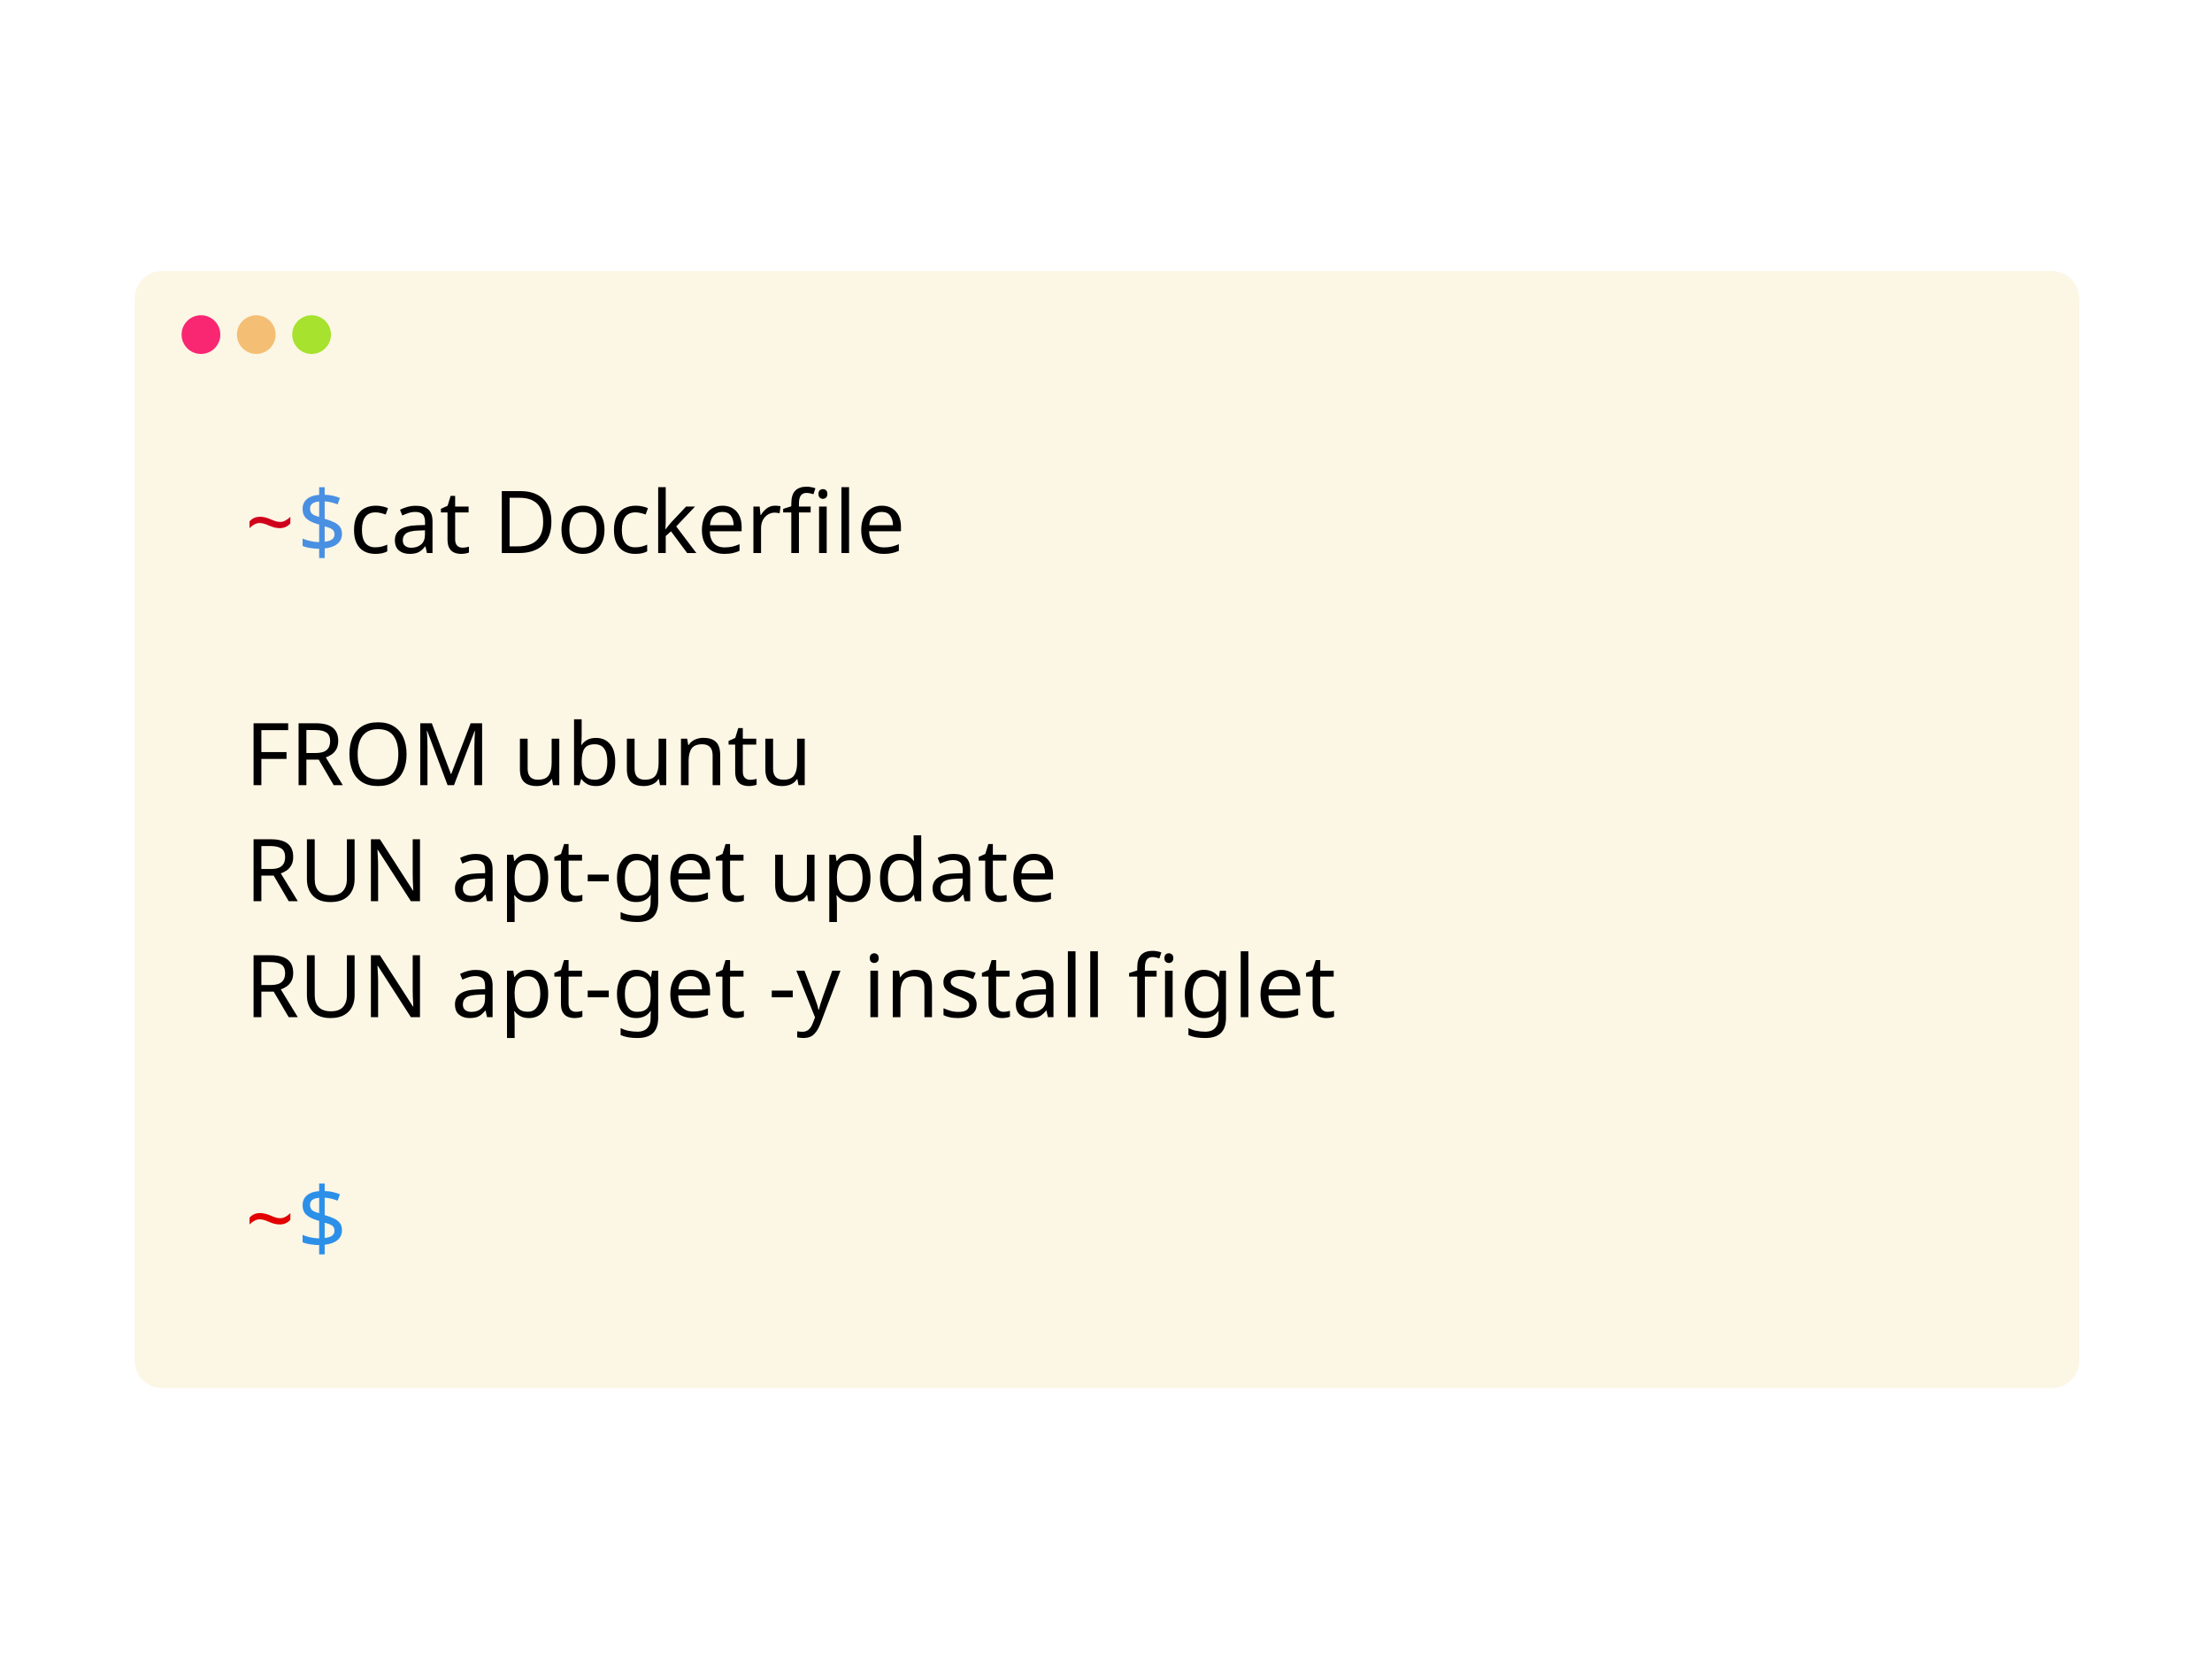
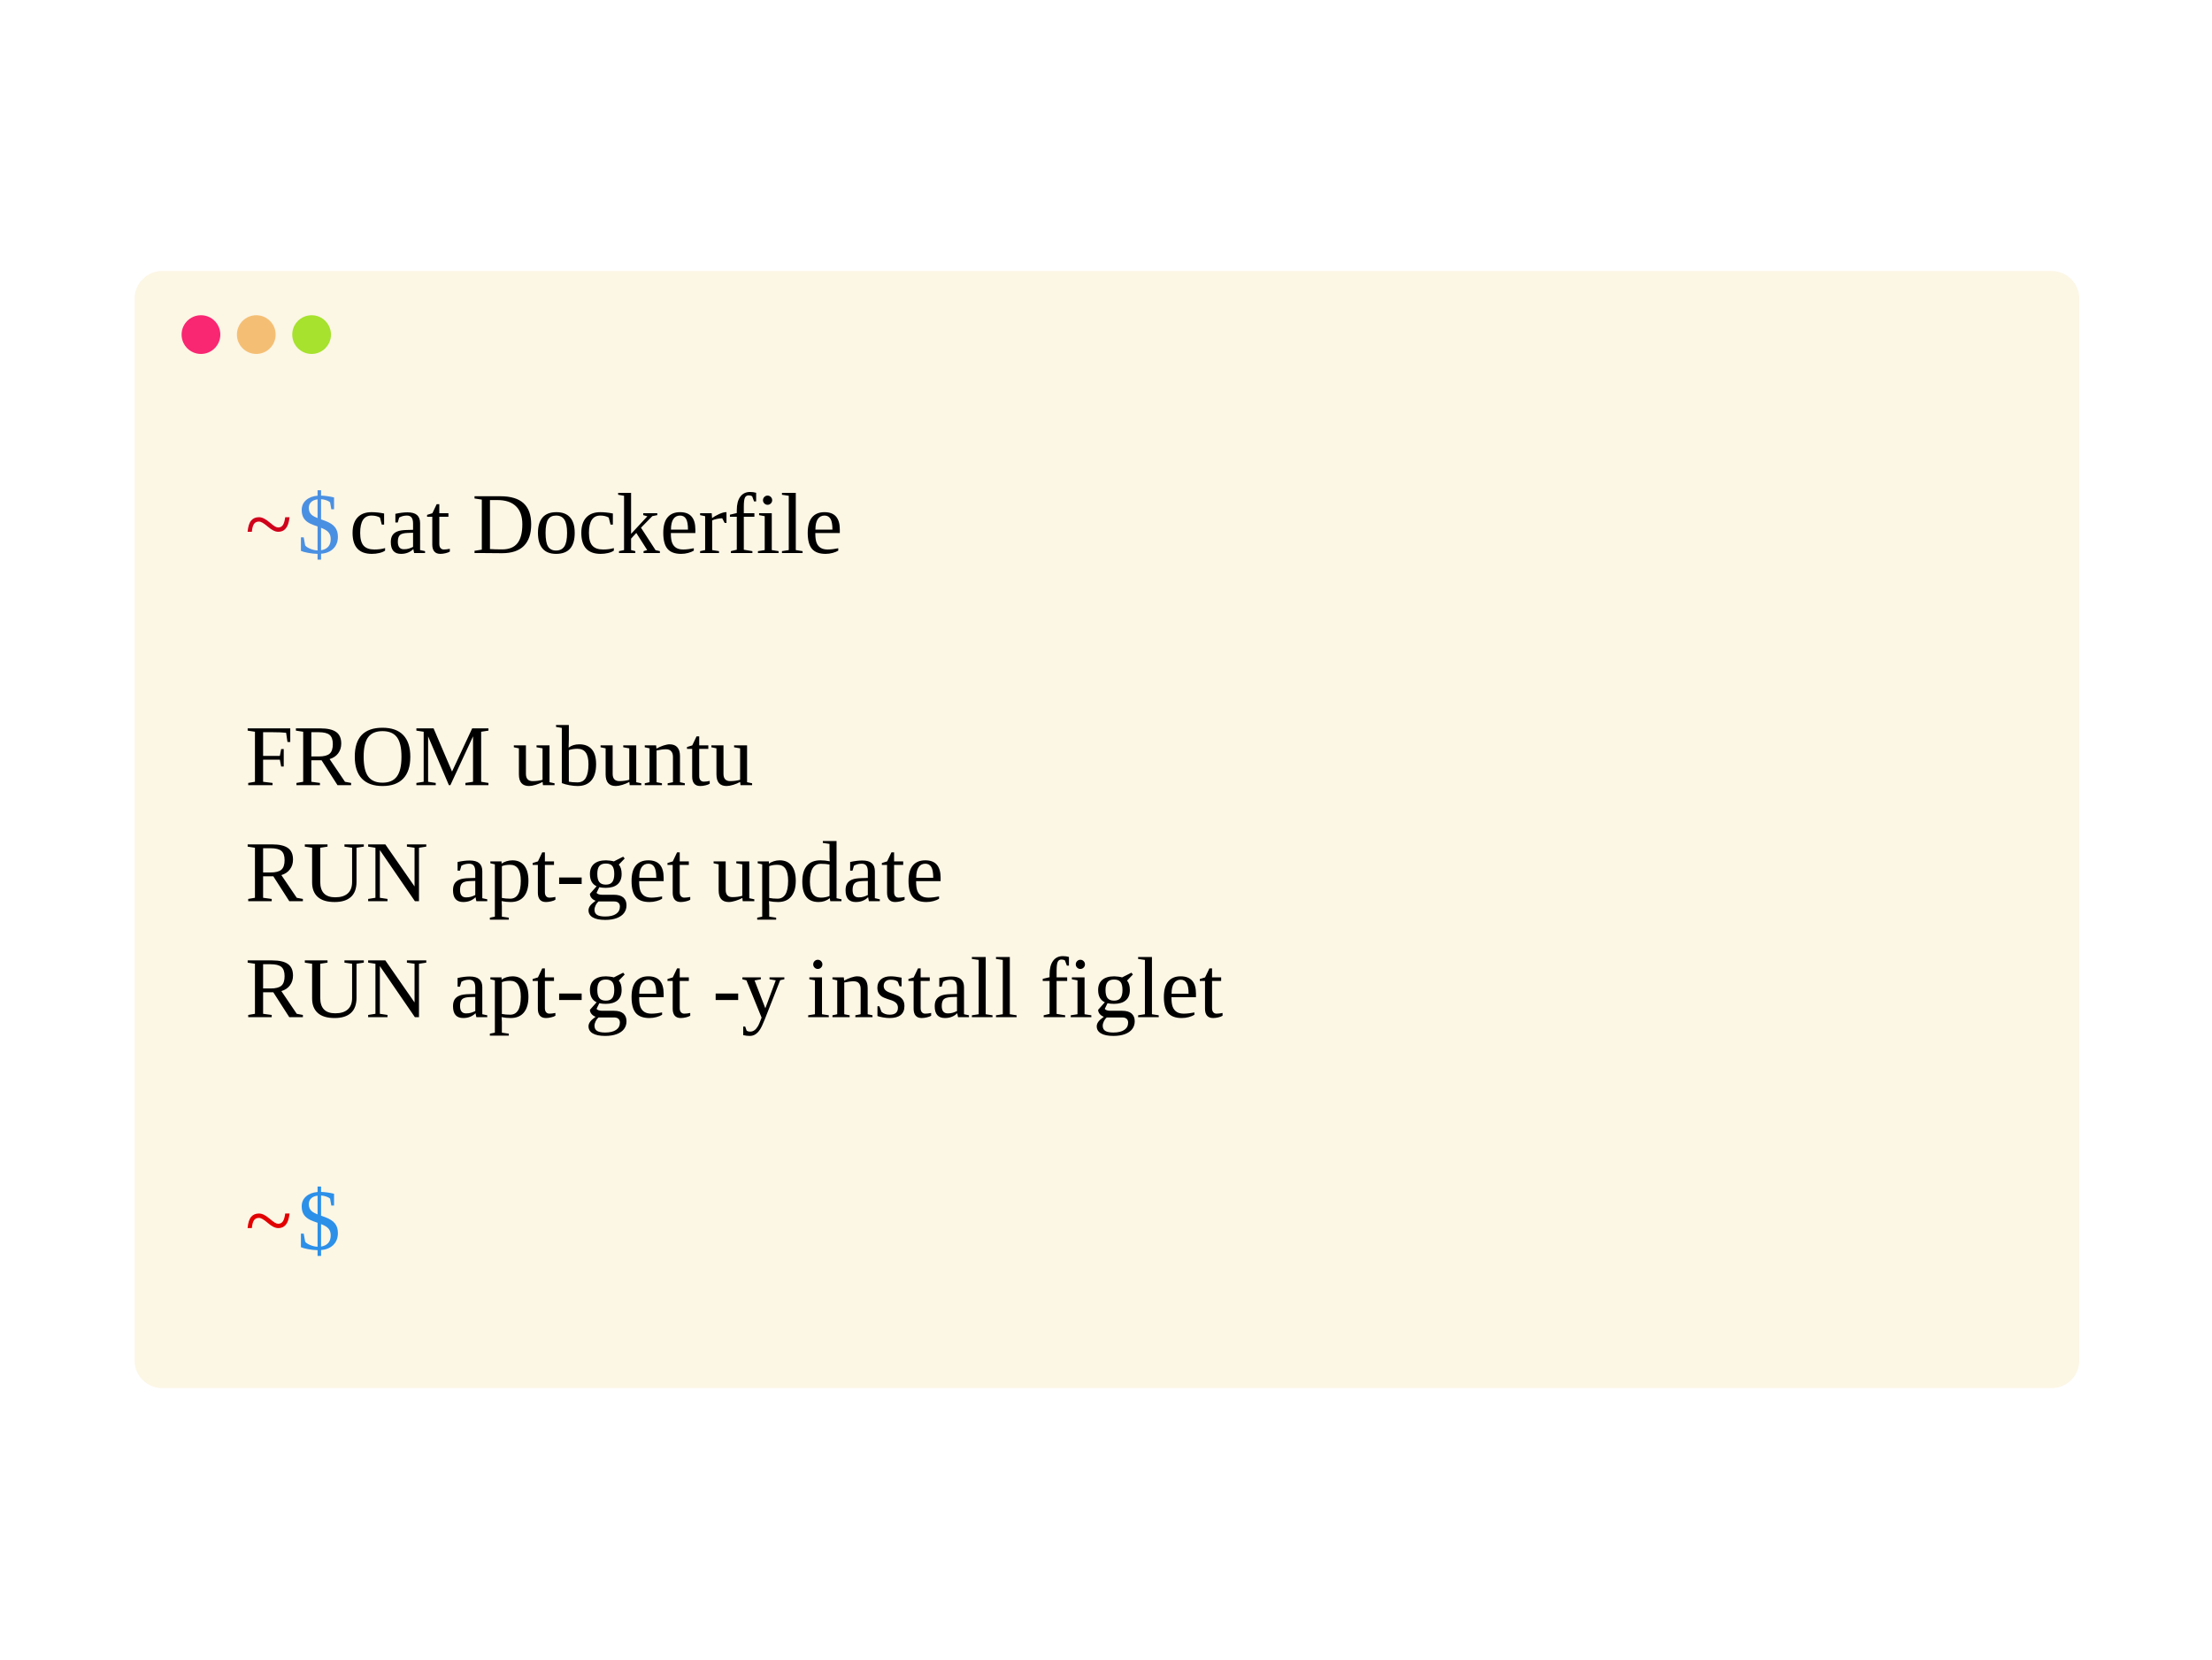
<svg xmlns="http://www.w3.org/2000/svg" viewBox="0 0 1200 900">
  <g fill="none" fill-rule="evenodd">
    <g fill-rule="nonzero" transform="translate(73 147)">
      <rect fill="#FCF6E5" width="1055" height="606" rx="15" />
      <ellipse fill="#F92672" cx="36.017" cy="34.5" rx="10.505" ry="10.5" />
      <ellipse fill="#F4BF75" cx="66.031" cy="34.5" rx="10.505" ry="10.5" />
      <ellipse fill="#A6E22E" cx="96.046" cy="34.5" rx="10.505" ry="10.5" />
    </g>
-     <text font-family="sans-serif" font-size="47.05">
+     <text font-size="47.05" class="sans-serif">
      <tspan x="133" y="300" fill="#D0021B">~</tspan>
      <tspan x="161.235" y="300" fill="#4A90E2">$</tspan>
      <tspan x="189.469" y="300" fill="#000"> cat Dockerfile</tspan>
      <tspan x="133" y="425.928" fill="#000">FROM ubuntu</tspan>
      <tspan x="133" y="488.857" fill="#000">RUN apt-get update</tspan>
      <tspan x="133" y="551.785" fill="#000">RUN apt-get -y install figlet</tspan>
      <tspan x="133" y="677.714" fill="#E20000">~</tspan>
      <tspan x="161.235" y="677.714" fill="#2C90E9">$</tspan>
    </text>
  </g>
</svg>
